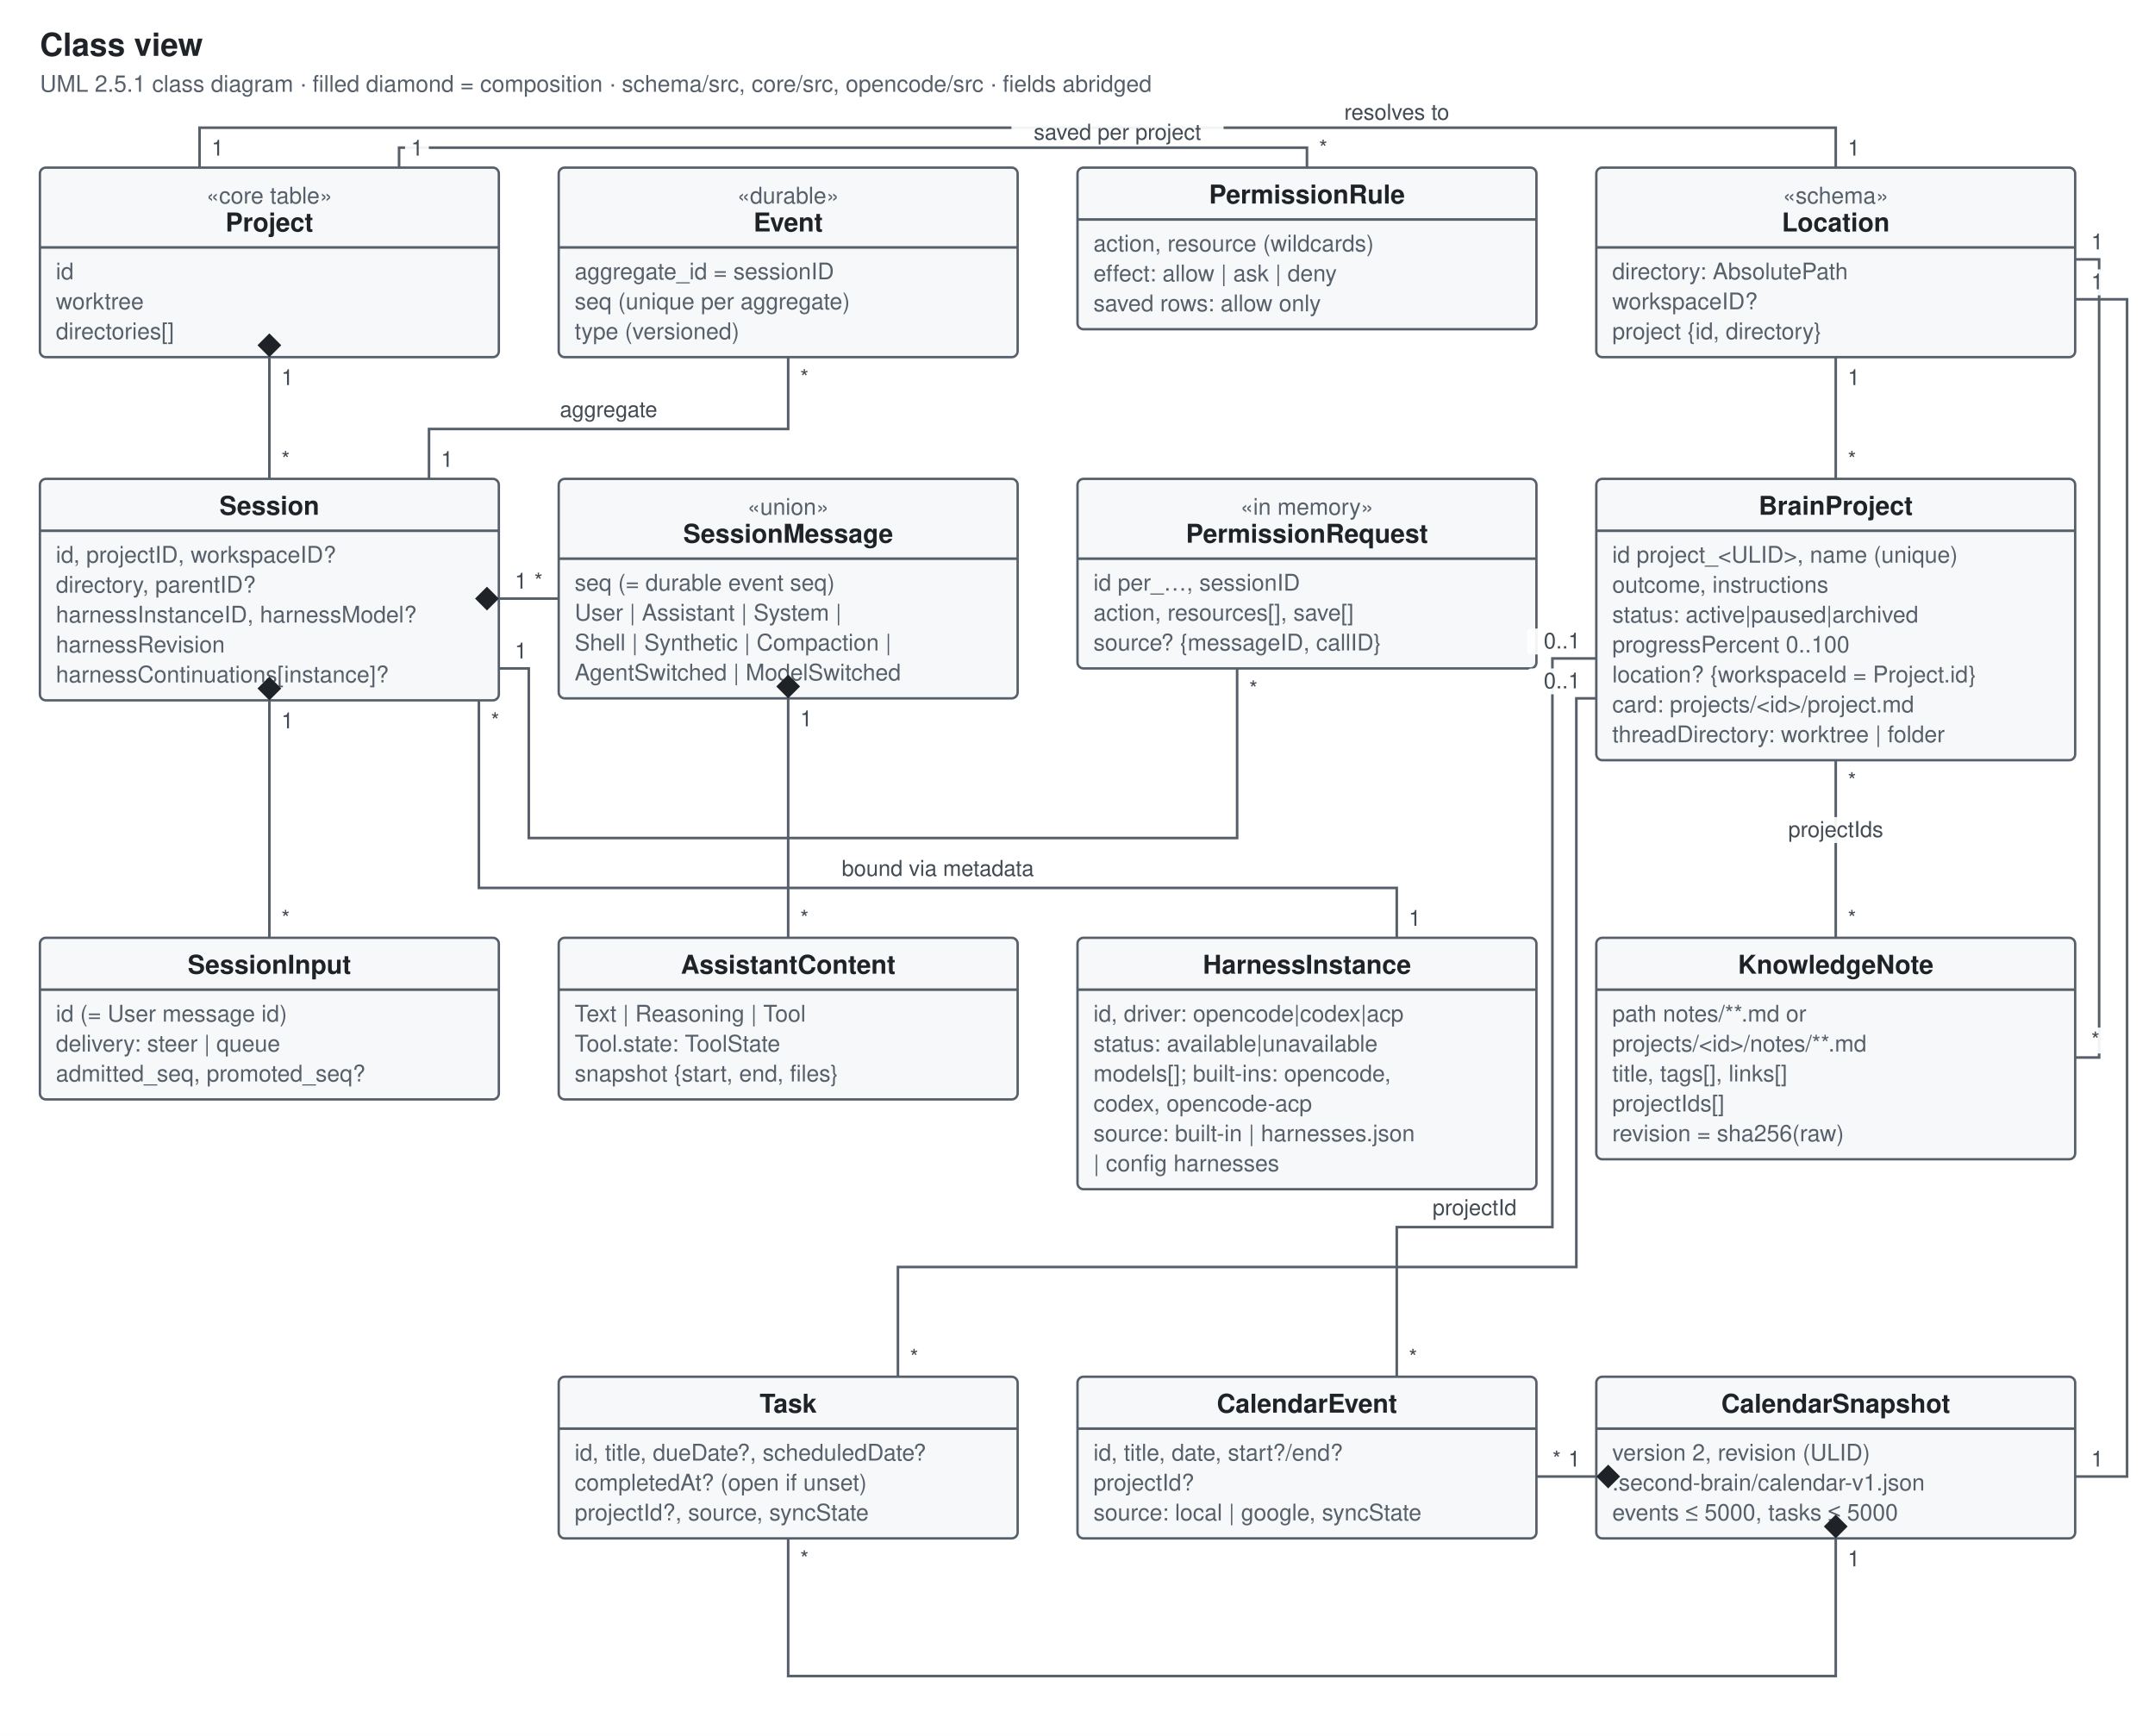
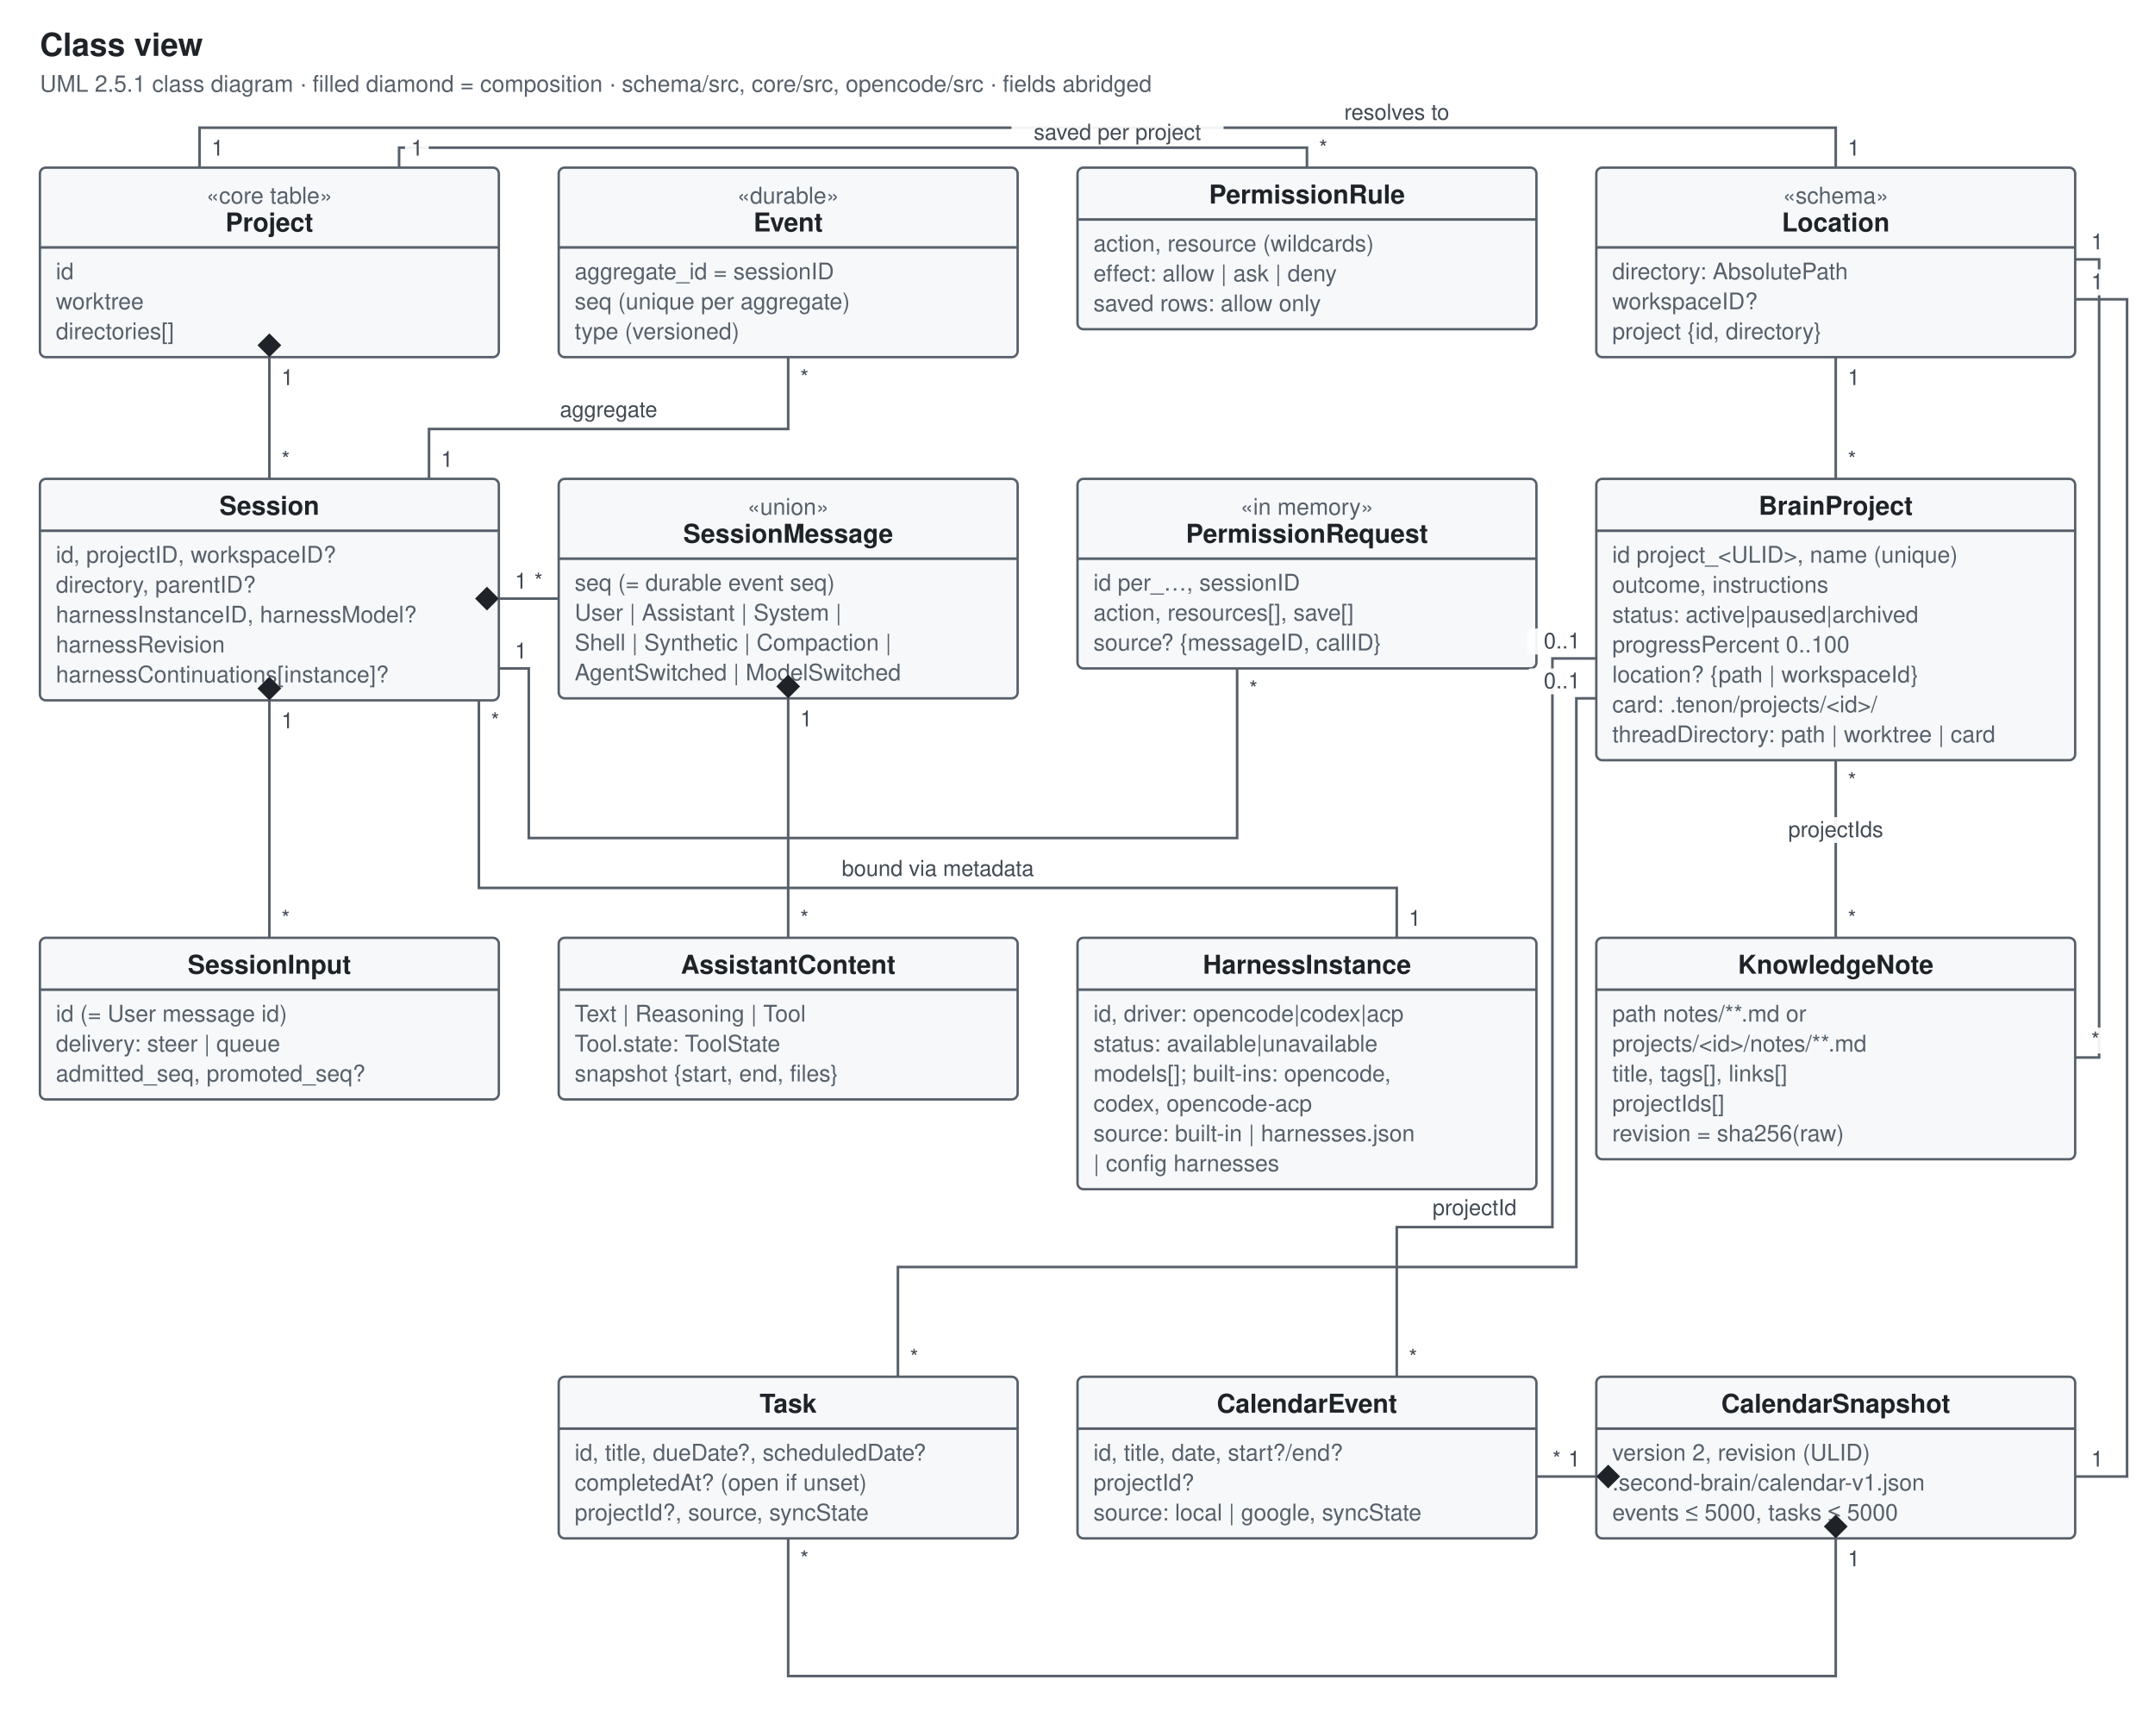
<svg xmlns="http://www.w3.org/2000/svg" viewBox="0 0 1080 870" width="1080" height="870" role="img" aria-labelledby="title desc">
  <style>
  .bg{fill:#ffffff}
  text{font-family:ui-sans-serif,system-ui,-apple-system,"Segoe UI",Helvetica,Arial,sans-serif;font-size:13px;fill:#1f2328}
  .t{font-weight:600}
  .s{font-size:11.5px;fill:#57606a}
  .h{font-size:16px;font-weight:600}
  .lbl{font-size:11px;fill:#424a53}
  .lblbg{fill:#ffffff;opacity:.92}
  .box{fill:#f6f8fa;stroke:#57606a;stroke-width:1.2}
  .sub{fill:#ffffff;stroke:#8c959f;stroke-width:1}
  .store{fill:#fff8e5;stroke:#9a6700;stroke-width:1.2}
  .ext{fill:#ddf4ff;stroke:#0969da;stroke-width:1.2}
  .proc{fill:#fbefff;stroke:#8250df;stroke-width:1.2}
  .zone{fill:none;stroke:#8c959f;stroke-width:1.2;stroke-dasharray:7 5}
  .zonet{font-size:12px;font-weight:600;fill:#57606a}
  .gapz{fill:#fff1f0;stroke:#cf222e;stroke-width:1.2}
  .e{fill:none;stroke:#57606a;stroke-width:1.3}
  .d{stroke-dasharray:5 4}
  .r{stroke:#cf222e}
  .sens{stroke:#bc4c00;stroke-width:2}
  .ah{fill:#57606a}
  .ahr{fill:#cf222e}
  .ahs{fill:#bc4c00}
  .life{stroke:#8c959f;stroke-width:1;stroke-dasharray:4 4}
  .act{fill:#eaeef2;stroke:#57606a;stroke-width:1}
  .frag{fill:none;stroke:#8c959f;stroke-width:1}
  .fragt{fill:#eaeef2;stroke:#8c959f;stroke-width:1}
  .dot{fill:#1f2328}
  .ring{fill:none;stroke:#1f2328;stroke-width:1.5}
  .dia{fill:#ffffff;stroke:#57606a;stroke-width:1.2}
  .bar{fill:#1f2328}
  @media (prefers-color-scheme: dark){
    .bg{fill:#0d1117}
    text{fill:#e6edf3}
    .s{fill:#9198a1} .lbl{fill:#c9d1d9} .lblbg{fill:#0d1117}
    .box{fill:#161b22;stroke:#8b949e} .sub{fill:#0d1117;stroke:#6e7681}
    .store{fill:#2b2111;stroke:#d29922} .ext{fill:#0c2d4a;stroke:#4493f8}
    .proc{fill:#271a3d;stroke:#ab7df8}
    .zone{stroke:#6e7681} .zonet{fill:#9198a1}
    .gapz{fill:#3a1517;stroke:#f85149}
    .e{stroke:#9198a1} .r{stroke:#f85149} .sens{stroke:#f0883e}
    .ah{fill:#9198a1} .ahr{fill:#f85149} .ahs{fill:#f0883e}
    .life{stroke:#6e7681} .act{fill:#21262d;stroke:#8b949e}
    .frag{stroke:#6e7681} .fragt{fill:#21262d;stroke:#6e7681}
    .dot{fill:#e6edf3} .ring{stroke:#e6edf3} .dia{fill:#0d1117;stroke:#8b949e} .bar{fill:#e6edf3}
  }
</style>
  <defs>
    <marker id="a" viewBox="0 0 10 10" refX="9" refY="5" markerWidth="8" markerHeight="8" orient="auto-start-reverse">
      <path class="ah" d="M0,0 L10,5 L0,10 z" />
    </marker>
    <marker id="ar" viewBox="0 0 10 10" refX="9" refY="5" markerWidth="8" markerHeight="8" orient="auto-start-reverse">
      <path class="ahr" d="M0,0 L10,5 L0,10 z" />
    </marker>
    <marker id="as" viewBox="0 0 10 10" refX="9" refY="5" markerWidth="8" markerHeight="8" orient="auto-start-reverse">
      <path class="ahs" d="M0,0 L10,5 L0,10 z" />
    </marker>
    <marker id="o" viewBox="0 0 10 10" refX="9" refY="5" markerWidth="9" markerHeight="9" orient="auto-start-reverse">
      <path class="e" d="M0,0 L10,5 L0,10" />
    </marker>
    <marker id="dm" viewBox="0 0 12 12" refX="1" refY="6" markerWidth="11" markerHeight="11" orient="auto-start-reverse">
      <path class="bar" d="M1,6 L6,1 L11,6 L6,11 z" />
    </marker>
  </defs>
  <rect class="bg" x="0" y="0" width="1080" height="870" />
  <text x="20" y="28" text-anchor="start" class="h">Class view</text>
  <text x="20" y="46" text-anchor="start" class="s">UML 2.5.1 class diagram · filled diamond = composition · schema/src, core/src, opencode/src · fields abridged</text>
  <rect class="box" x="20" y="84" width="230" height="95" rx="3" />
  <text x="135.0" y="102" text-anchor="middle" class="s">«core table»</text>
  <text x="135.0" y="116" text-anchor="middle" class="t">Project</text>
  <line class="e" x1="20" y1="124" x2="250" y2="124" />
  <text x="28" y="140" text-anchor="start" class="s">id</text>
  <text x="28" y="155" text-anchor="start" class="s">worktree</text>
  <text x="28" y="170" text-anchor="start" class="s">directories[]</text>
  <rect class="box" x="280" y="84" width="230" height="95" rx="3" />
  <text x="395.0" y="102" text-anchor="middle" class="s">«durable»</text>
  <text x="395.0" y="116" text-anchor="middle" class="t">Event</text>
  <line class="e" x1="280" y1="124" x2="510" y2="124" />
  <text x="288" y="140" text-anchor="start" class="s">aggregate_id = sessionID</text>
  <text x="288" y="155" text-anchor="start" class="s">seq (unique per aggregate)</text>
  <text x="288" y="170" text-anchor="start" class="s">type (versioned)</text>
  <rect class="box" x="540" y="84" width="230" height="81" rx="3" />
  <text x="655.0" y="102" text-anchor="middle" class="t">PermissionRule</text>
  <line class="e" x1="540" y1="110" x2="770" y2="110" />
  <text x="548" y="126" text-anchor="start" class="s">action, resource (wildcards)</text>
  <text x="548" y="141" text-anchor="start" class="s">effect: allow | ask | deny</text>
  <text x="548" y="156" text-anchor="start" class="s">saved rows: allow only</text>
  <rect class="box" x="800" y="84" width="240" height="95" rx="3" />
  <text x="920.0" y="102" text-anchor="middle" class="s">«schema»</text>
  <text x="920.0" y="116" text-anchor="middle" class="t">Location</text>
  <line class="e" x1="800" y1="124" x2="1040" y2="124" />
  <text x="808" y="140" text-anchor="start" class="s">directory: AbsolutePath</text>
  <text x="808" y="155" text-anchor="start" class="s">workspaceID?</text>
  <text x="808" y="170" text-anchor="start" class="s">project {id, directory}</text>
  <rect class="box" x="20" y="240" width="230" height="111" rx="3" />
  <text x="135.0" y="258" text-anchor="middle" class="t">Session</text>
  <line class="e" x1="20" y1="266" x2="250" y2="266" />
  <text x="28" y="282" text-anchor="start" class="s">id, projectID, workspaceID?</text>
  <text x="28" y="297" text-anchor="start" class="s">directory, parentID?</text>
  <text x="28" y="312" text-anchor="start" class="s">harnessInstanceID, harnessModel?</text>
  <text x="28" y="327" text-anchor="start" class="s">harnessRevision</text>
  <text x="28" y="342" text-anchor="start" class="s">harnessContinuations[instance]?</text>
  <rect class="box" x="280" y="240" width="230" height="110" rx="3" />
  <text x="395.0" y="258" text-anchor="middle" class="s">«union»</text>
  <text x="395.0" y="272" text-anchor="middle" class="t">SessionMessage</text>
  <line class="e" x1="280" y1="280" x2="510" y2="280" />
  <text x="288" y="296" text-anchor="start" class="s">seq (= durable event seq)</text>
  <text x="288" y="311" text-anchor="start" class="s">User | Assistant | System |</text>
  <text x="288" y="326" text-anchor="start" class="s">Shell | Synthetic | Compaction |</text>
  <text x="288" y="341" text-anchor="start" class="s">AgentSwitched | ModelSwitched</text>
  <rect class="box" x="540" y="240" width="230" height="95" rx="3" />
  <text x="655.0" y="258" text-anchor="middle" class="s">«in memory»</text>
  <text x="655.0" y="272" text-anchor="middle" class="t">PermissionRequest</text>
  <line class="e" x1="540" y1="280" x2="770" y2="280" />
  <text x="548" y="296" text-anchor="start" class="s">id per_…, sessionID</text>
  <text x="548" y="311" text-anchor="start" class="s">action, resources[], save[]</text>
  <text x="548" y="326" text-anchor="start" class="s">source? {messageID, callID}</text>
  <rect class="box" x="800" y="240" width="240" height="141" rx="3" />
  <text x="920.0" y="258" text-anchor="middle" class="t">BrainProject</text>
  <line class="e" x1="800" y1="266" x2="1040" y2="266" />
  <text x="808" y="282" text-anchor="start" class="s">id project_&lt;ULID&gt;, name (unique)</text>
  <text x="808" y="297" text-anchor="start" class="s">outcome, instructions</text>
  <text x="808" y="312" text-anchor="start" class="s">status: active|paused|archived</text>
  <text x="808" y="327" text-anchor="start" class="s">progressPercent 0..100</text>
-   <text x="808" y="342" text-anchor="start" class="s">location? {workspaceId = Project.id}</text>
-   <text x="808" y="357" text-anchor="start" class="s">card: projects/&lt;id&gt;/project.md</text>
-   <text x="808" y="372" text-anchor="start" class="s">threadDirectory: worktree | folder</text>
+   <text x="808" y="342" text-anchor="start" class="s">location? {path | workspaceId}</text>
+   <text x="808" y="357" text-anchor="start" class="s">card: .tenon/projects/&lt;id&gt;/</text>
+   <text x="808" y="372" text-anchor="start" class="s">threadDirectory: path | worktree | card</text>
  <rect class="box" x="20" y="470" width="230" height="81" rx="3" />
  <text x="135.0" y="488" text-anchor="middle" class="t">SessionInput</text>
  <line class="e" x1="20" y1="496" x2="250" y2="496" />
  <text x="28" y="512" text-anchor="start" class="s">id (= User message id)</text>
  <text x="28" y="527" text-anchor="start" class="s">delivery: steer | queue</text>
  <text x="28" y="542" text-anchor="start" class="s">admitted_seq, promoted_seq?</text>
  <rect class="box" x="280" y="470" width="230" height="81" rx="3" />
  <text x="395.0" y="488" text-anchor="middle" class="t">AssistantContent</text>
  <line class="e" x1="280" y1="496" x2="510" y2="496" />
  <text x="288" y="512" text-anchor="start" class="s">Text | Reasoning | Tool</text>
  <text x="288" y="527" text-anchor="start" class="s">Tool.state: ToolState</text>
  <text x="288" y="542" text-anchor="start" class="s">snapshot {start, end, files}</text>
  <rect class="box" x="540" y="470" width="230" height="126" rx="3" />
  <text x="655.0" y="488" text-anchor="middle" class="t">HarnessInstance</text>
  <line class="e" x1="540" y1="496" x2="770" y2="496" />
  <text x="548" y="512" text-anchor="start" class="s">id, driver: opencode|codex|acp</text>
  <text x="548" y="527" text-anchor="start" class="s">status: available|unavailable</text>
  <text x="548" y="542" text-anchor="start" class="s">models[]; built-ins: opencode,</text>
  <text x="548" y="557" text-anchor="start" class="s">codex, opencode-acp</text>
  <text x="548" y="572" text-anchor="start" class="s">source: built-in | harnesses.json</text>
  <text x="548" y="587" text-anchor="start" class="s">| config harnesses</text>
  <rect class="box" x="800" y="470" width="240" height="111" rx="3" />
  <text x="920.0" y="488" text-anchor="middle" class="t">KnowledgeNote</text>
  <line class="e" x1="800" y1="496" x2="1040" y2="496" />
  <text x="808" y="512" text-anchor="start" class="s">path notes/**.md or</text>
  <text x="808" y="527" text-anchor="start" class="s">projects/&lt;id&gt;/notes/**.md</text>
  <text x="808" y="542" text-anchor="start" class="s">title, tags[], links[]</text>
  <text x="808" y="557" text-anchor="start" class="s">projectIds[]</text>
  <text x="808" y="572" text-anchor="start" class="s">revision = sha256(raw)</text>
  <rect class="box" x="280" y="690" width="230" height="81" rx="3" />
  <text x="395.0" y="708" text-anchor="middle" class="t">Task</text>
  <line class="e" x1="280" y1="716" x2="510" y2="716" />
  <text x="288" y="732" text-anchor="start" class="s">id, title, dueDate?, scheduledDate?</text>
  <text x="288" y="747" text-anchor="start" class="s">completedAt? (open if unset)</text>
  <text x="288" y="762" text-anchor="start" class="s">projectId?, source, syncState</text>
  <rect class="box" x="540" y="690" width="230" height="81" rx="3" />
  <text x="655.0" y="708" text-anchor="middle" class="t">CalendarEvent</text>
  <line class="e" x1="540" y1="716" x2="770" y2="716" />
  <text x="548" y="732" text-anchor="start" class="s">id, title, date, start?/end?</text>
  <text x="548" y="747" text-anchor="start" class="s">projectId?</text>
  <text x="548" y="762" text-anchor="start" class="s">source: local | google, syncState</text>
  <rect class="box" x="800" y="690" width="240" height="81" rx="3" />
  <text x="920.0" y="708" text-anchor="middle" class="t">CalendarSnapshot</text>
  <line class="e" x1="800" y1="716" x2="1040" y2="716" />
  <text x="808" y="732" text-anchor="start" class="s">version 2, revision (ULID)</text>
  <text x="808" y="747" text-anchor="start" class="s">.second-brain/calendar-v1.json</text>
  <text x="808" y="762" text-anchor="start" class="s">events ≤ 5000, tasks ≤ 5000</text>
  <path class="e " d="M135,179 L135,240" marker-start="url(#dm)" />
  <path class="e " d="M250,300 L280,300" marker-start="url(#dm)" />
  <path class="e " d="M135,351 L135,470" marker-start="url(#dm)" />
  <path class="e " d="M215,240 L215,215 L395,215 L395,179" />
  <path class="e " d="M395,350 L395,470" marker-start="url(#dm)" />
  <path class="e " d="M620,335 L620,420 L265,420 L265,335 L250,335" />
  <path class="e " d="M240,351 L240,445 L700,445 L700,470" />
  <path class="e " d="M655,84 L655,74 L200,74 L200,84" />
  <path class="e " d="M920,84 L920,64 L100,64 L100,84" />
  <path class="e " d="M920,179 L920,240" />
  <path class="e " d="M920,470 L920,381" />
  <path class="e " d="M1040,130 L1052,130 L1052,530 L1040,530" />
  <path class="e " d="M1040,150 L1066,150 L1066,740 L1040,740" />
  <path class="e " d="M800,740 L770,740" marker-start="url(#dm)" />
  <path class="e " d="M920,771 L920,840 L395,840 L395,771" marker-start="url(#dm)" />
  <path class="e " d="M700,690 L700,615 L778,615 L778,330 L800,330" />
  <path class="e " d="M450,690 L450,635 L790,635 L790,350 L800,350" />
  <rect class="lblbg" x="138.0" y="183.0" width="11.9" height="13" rx="2" />
  <text class="lbl" x="141" y="193" text-anchor="start">1</text>
  <rect class="lblbg" x="138.0" y="224.0" width="11.9" height="13" rx="2" />
  <text class="lbl" x="141" y="234" text-anchor="start">*</text>
  <rect class="lblbg" x="255.0" y="285.0" width="11.9" height="13" rx="2" />
  <text class="lbl" x="258" y="295" text-anchor="start">1</text>
  <rect class="lblbg" x="263.1" y="285.0" width="11.9" height="13" rx="2" />
  <text class="lbl" x="272" y="295" text-anchor="end">*</text>
  <rect class="lblbg" x="138.0" y="355.0" width="11.9" height="13" rx="2" />
  <text class="lbl" x="141" y="365" text-anchor="start">1</text>
  <rect class="lblbg" x="138.0" y="454.0" width="11.9" height="13" rx="2" />
  <text class="lbl" x="141" y="464" text-anchor="start">*</text>
  <rect class="lblbg" x="218.0" y="224.0" width="11.9" height="13" rx="2" />
  <text class="lbl" x="221" y="234" text-anchor="start">1</text>
  <rect class="lblbg" x="398.0" y="183.0" width="11.9" height="13" rx="2" />
  <text class="lbl" x="401" y="193" text-anchor="start">*</text>
  <rect class="lblbg" x="275.4" y="199.0" width="59.1" height="13" rx="2" />
  <text class="lbl" x="305.0" y="209.0" text-anchor="middle">aggregate</text>
  <rect class="lblbg" x="398.0" y="354.0" width="11.9" height="13" rx="2" />
  <text class="lbl" x="401" y="364" text-anchor="start">1</text>
  <rect class="lblbg" x="398.0" y="454.0" width="11.9" height="13" rx="2" />
  <text class="lbl" x="401" y="464" text-anchor="start">*</text>
  <rect class="lblbg" x="623.0" y="339.0" width="11.9" height="13" rx="2" />
  <text class="lbl" x="626" y="349" text-anchor="start">*</text>
  <rect class="lblbg" x="255.0" y="320.0" width="11.9" height="13" rx="2" />
  <text class="lbl" x="258" y="330" text-anchor="start">1</text>
  <rect class="lblbg" x="243.0" y="355.0" width="11.9" height="13" rx="2" />
  <text class="lbl" x="246" y="365" text-anchor="start">*</text>
  <rect class="lblbg" x="703.0" y="454.0" width="11.9" height="13" rx="2" />
  <text class="lbl" x="706" y="464" text-anchor="start">1</text>
  <rect class="lblbg" x="413.9" y="429.0" width="112.2" height="13" rx="2" />
  <text class="lbl" x="470.0" y="439.0" text-anchor="middle">bound via metadata</text>
  <rect class="lblbg" x="658.0" y="68.0" width="11.9" height="13" rx="2" />
  <text class="lbl" x="661" y="78" text-anchor="start">*</text>
  <rect class="lblbg" x="203.0" y="68.0" width="11.9" height="13" rx="2" />
  <text class="lbl" x="206" y="78" text-anchor="start">1</text>
  <rect class="lblbg" x="506.9" y="60.0" width="106.3" height="13" rx="2" />
  <text class="lbl" x="560" y="70" text-anchor="middle">saved per project</text>
  <rect class="lblbg" x="923.0" y="68.0" width="11.9" height="13" rx="2" />
  <text class="lbl" x="926" y="78" text-anchor="start">1</text>
  <rect class="lblbg" x="103.0" y="68.0" width="11.9" height="13" rx="2" />
  <text class="lbl" x="106" y="78" text-anchor="start">1</text>
  <rect class="lblbg" x="664.5" y="50.0" width="70.9" height="13" rx="2" />
  <text class="lbl" x="700" y="60" text-anchor="middle">resolves to</text>
  <rect class="lblbg" x="923.0" y="183.0" width="11.9" height="13" rx="2" />
  <text class="lbl" x="926" y="193" text-anchor="start">1</text>
  <rect class="lblbg" x="923.0" y="224.0" width="11.9" height="13" rx="2" />
  <text class="lbl" x="926" y="234" text-anchor="start">*</text>
  <rect class="lblbg" x="923.0" y="454.0" width="11.9" height="13" rx="2" />
  <text class="lbl" x="926" y="464" text-anchor="start">*</text>
  <rect class="lblbg" x="923.0" y="385.0" width="11.9" height="13" rx="2" />
  <text class="lbl" x="926" y="395" text-anchor="start">*</text>
  <rect class="lblbg" x="887.5" y="409.5" width="65.0" height="13" rx="2" />
  <text class="lbl" x="920.0" y="419.5" text-anchor="middle">projectIds</text>
  <rect class="lblbg" x="1045.0" y="115.0" width="11.9" height="13" rx="2" />
  <text class="lbl" x="1048" y="125" text-anchor="start">1</text>
  <rect class="lblbg" x="1045.0" y="515.0" width="11.9" height="13" rx="2" />
  <text class="lbl" x="1048" y="525" text-anchor="start">*</text>
  <rect class="lblbg" x="1045.0" y="135.0" width="11.9" height="13" rx="2" />
  <text class="lbl" x="1048" y="145" text-anchor="start">1</text>
  <rect class="lblbg" x="1045.0" y="725.0" width="11.9" height="13" rx="2" />
  <text class="lbl" x="1048" y="735" text-anchor="start">1</text>
  <rect class="lblbg" x="783.1" y="725.0" width="11.9" height="13" rx="2" />
  <text class="lbl" x="792" y="735" text-anchor="end">1</text>
  <rect class="lblbg" x="775.0" y="725.0" width="11.9" height="13" rx="2" />
  <text class="lbl" x="778" y="735" text-anchor="start">*</text>
  <rect class="lblbg" x="923.0" y="775.0" width="11.9" height="13" rx="2" />
  <text class="lbl" x="926" y="785" text-anchor="start">1</text>
  <rect class="lblbg" x="398.0" y="775.0" width="11.9" height="13" rx="2" />
  <text class="lbl" x="401" y="785" text-anchor="start">*</text>
  <rect class="lblbg" x="703.0" y="674.0" width="11.9" height="13" rx="2" />
  <text class="lbl" x="706" y="684" text-anchor="start">*</text>
  <rect class="lblbg" x="765.4" y="315.0" width="29.6" height="13" rx="2" />
  <text class="lbl" x="792" y="325" text-anchor="end">0..1</text>
  <rect class="lblbg" x="709.5" y="599.0" width="59.1" height="13" rx="2" />
  <text class="lbl" x="739.0" y="609.0" text-anchor="middle">projectId</text>
  <rect class="lblbg" x="453.0" y="674.0" width="11.9" height="13" rx="2" />
  <text class="lbl" x="456" y="684" text-anchor="start">*</text>
  <rect class="lblbg" x="765.4" y="335.0" width="29.6" height="13" rx="2" />
  <text class="lbl" x="792" y="345" text-anchor="end">0..1</text>
</svg>
